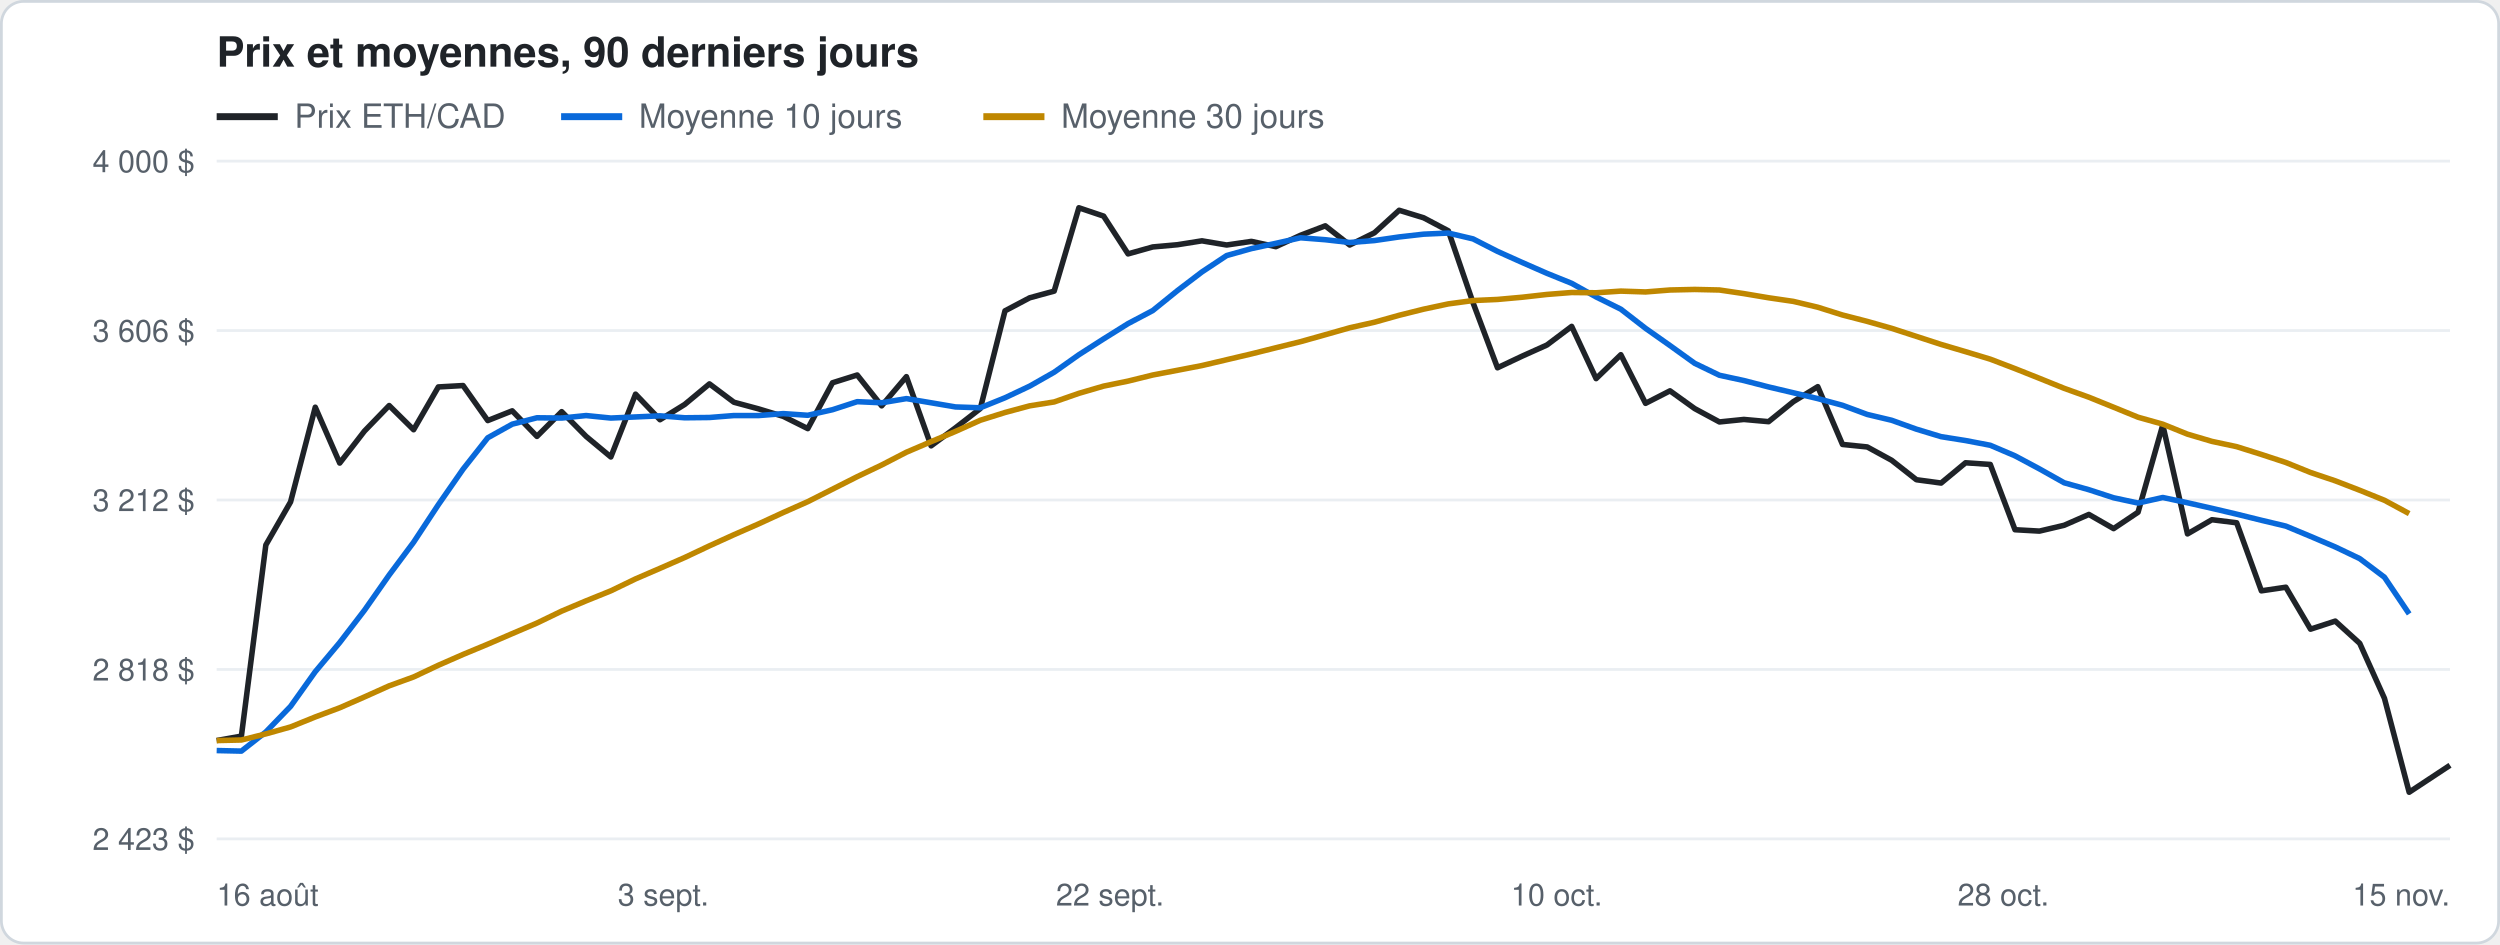
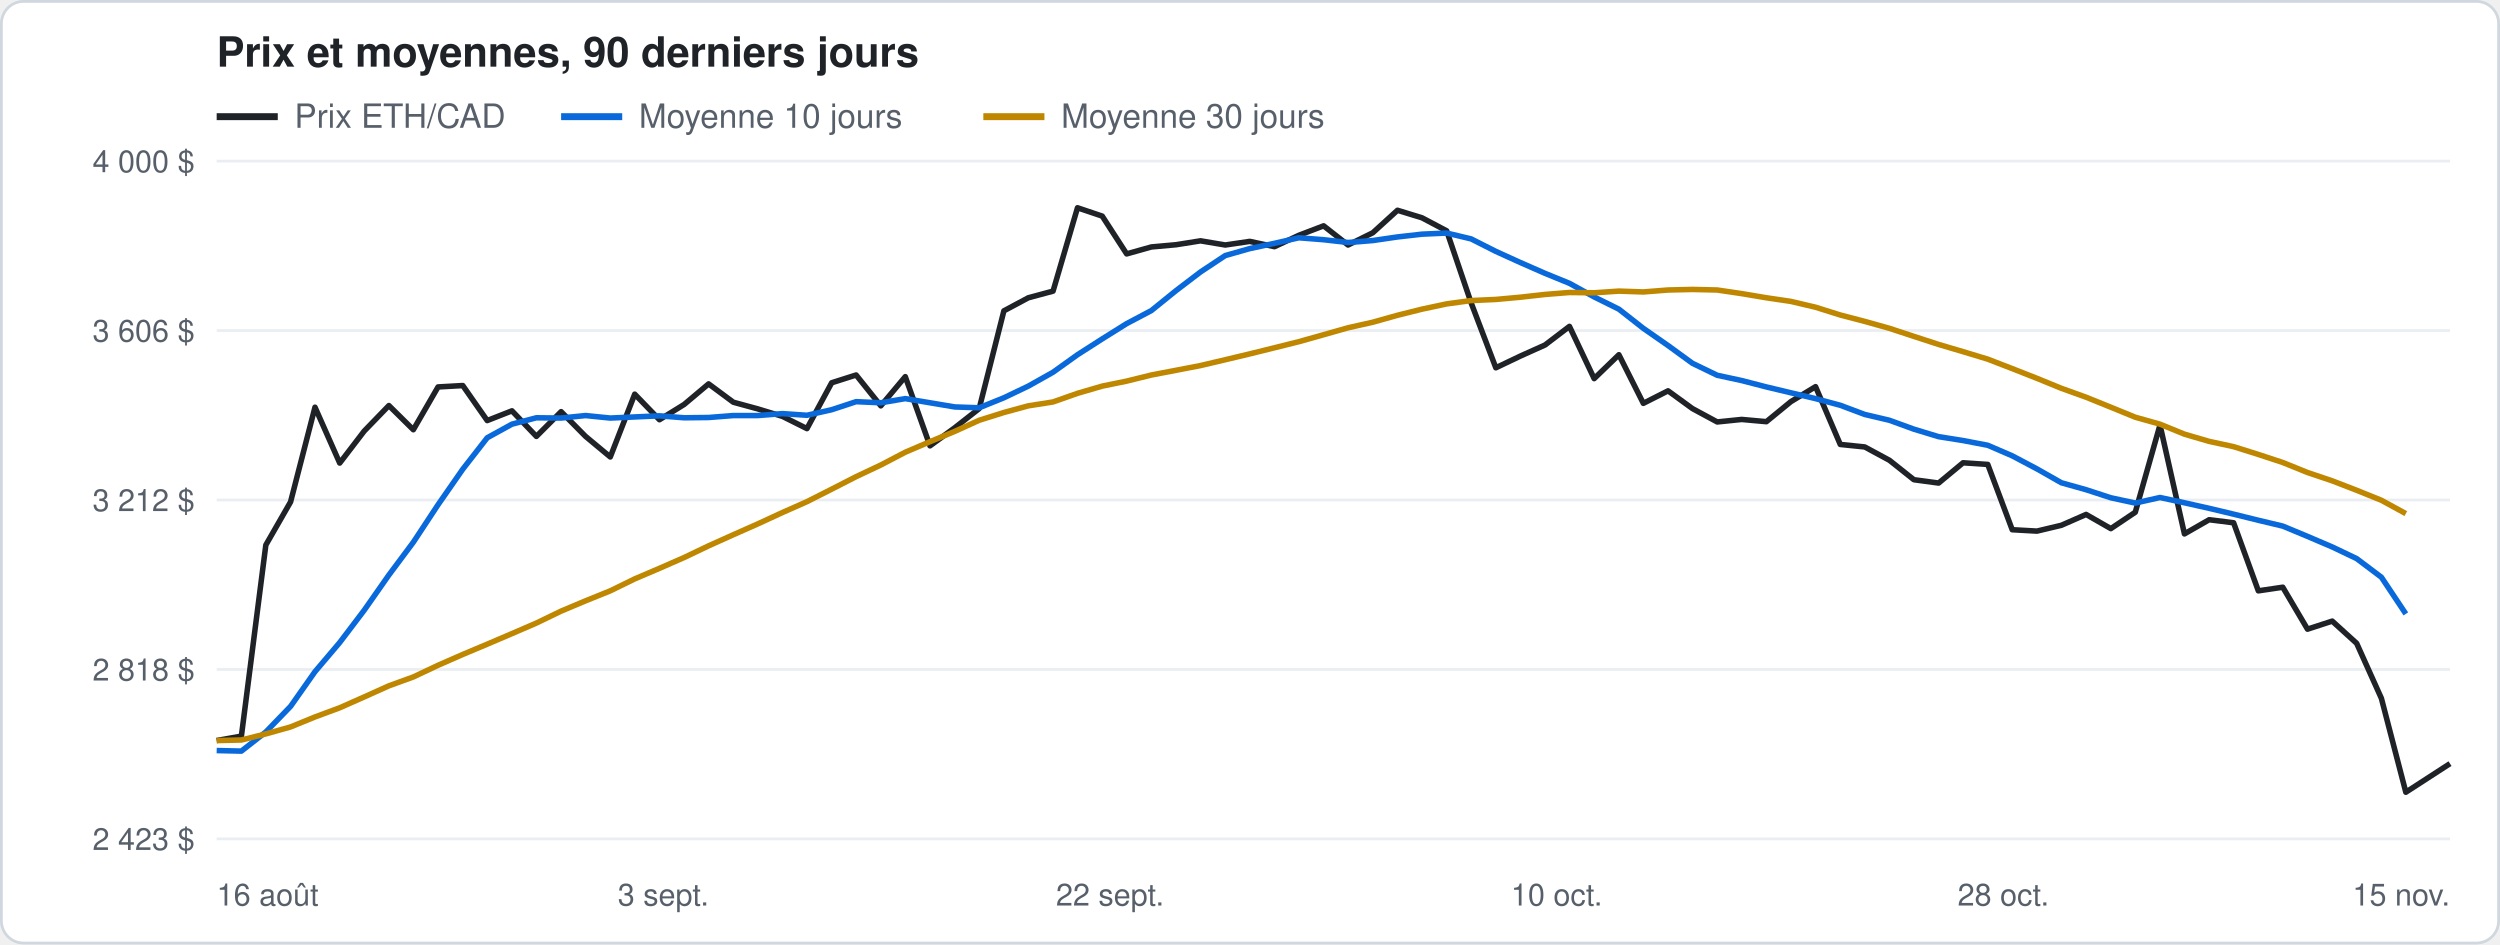
<svg xmlns="http://www.w3.org/2000/svg" width="900" height="340" viewBox="0 0 900 340" font-family="-apple-system, Segoe UI, Helvetica, Arial, sans-serif">
  <rect x="0.5" y="0.5" width="899" height="339" rx="8" fill="#ffffff" stroke="#d0d7de" />
  <text x="78" y="24" font-size="15" font-weight="600" fill="#1f2328">Prix et moyennes, 90 derniers jours</text>
  <line x1="78" y1="42" x2="100" y2="42" stroke="#1f2328" stroke-width="2.5" />
  <text x="106" y="46" font-size="12" fill="#57606a">Prix ETH/CAD</text>
  <line x1="202" y1="42" x2="224" y2="42" stroke="#0969da" stroke-width="2.5" />
  <text x="230" y="46" font-size="12" fill="#57606a">Moyenne 10 jours</text>
  <line x1="354" y1="42" x2="376" y2="42" stroke="#bf8700" stroke-width="2.5" />
  <text x="382" y="46" font-size="12" fill="#57606a">Moyenne 30 jours</text>
  <line x1="78" y1="302.0" x2="882" y2="302.0" stroke="#eaeef2" />
  <text x="70" y="306.0" font-size="11" fill="#57606a" text-anchor="end">2 423 $</text>
  <line x1="78" y1="241.0" x2="882" y2="241.0" stroke="#eaeef2" />
  <text x="70" y="245.0" font-size="11" fill="#57606a" text-anchor="end">2 818 $</text>
  <line x1="78" y1="180.0" x2="882" y2="180.0" stroke="#eaeef2" />
  <text x="70" y="184.0" font-size="11" fill="#57606a" text-anchor="end">3 212 $</text>
  <line x1="78" y1="119.0" x2="882" y2="119.0" stroke="#eaeef2" />
  <text x="70" y="123.0" font-size="11" fill="#57606a" text-anchor="end">3 606 $</text>
  <line x1="78" y1="58.0" x2="882" y2="58.0" stroke="#eaeef2" />
  <text x="70" y="62.0" font-size="11" fill="#57606a" text-anchor="end">4 000 $</text>
  <text x="78.0" y="326" font-size="11" fill="#57606a" text-anchor="start">16 août</text>
  <text x="238.8" y="326" font-size="11" fill="#57606a" text-anchor="middle">3 sept.</text>
  <text x="399.6" y="326" font-size="11" fill="#57606a" text-anchor="middle">22 sept.</text>
  <text x="560.4" y="326" font-size="11" fill="#57606a" text-anchor="middle">10 oct.</text>
  <text x="721.2" y="326" font-size="11" fill="#57606a" text-anchor="middle">28 oct.</text>
  <text x="882.0" y="326" font-size="11" fill="#57606a" text-anchor="end">15 nov.</text>
-   <polyline points="78.0,266.6 86.9,265.0 95.7,196.2 104.6,180.7 113.5,146.6 122.3,166.7 131.2,155.2 140.1,146.0 148.9,154.7 157.8,139.3 166.7,138.8 175.6,151.4 184.4,147.9 193.3,157.1 202.2,148.2 211.0,157.1 219.9,164.5 228.8,141.9 237.6,151.1 246.5,145.6 255.4,138.2 264.2,144.8 273.1,147.2 282.0,149.9 290.8,154.3 299.7,137.8 308.6,135.0 317.4,146.1 326.3,135.6 335.2,160.5 344.0,154.0 352.9,147.1 361.8,111.9 370.7,107.2 379.5,104.8 388.4,74.8 397.3,77.8 406.1,91.4 415.0,88.9 423.9,88.1 432.7,86.7 441.6,88.2 450.5,86.9 459.3,88.8 468.2,84.7 477.1,81.3 485.9,88.2 494.8,83.8 503.7,75.7 512.5,78.4 521.4,83.1 530.3,109.0 539.1,132.4 548.0,128.2 556.9,124.2 565.8,117.5 574.6,136.3 583.5,127.7 592.4,145.2 601.2,140.7 610.1,147.1 619.0,151.9 627.8,151.0 636.7,151.8 645.6,144.6 654.4,139.2 663.3,160.0 672.2,160.9 681.0,165.7 689.9,172.7 698.8,173.9 707.6,166.6 716.5,167.2 725.4,190.7 734.2,191.2 743.1,189.1 752.0,185.2 760.9,190.3 769.7,184.4 778.6,153.0 787.5,192.2 796.3,187.1 805.2,188.2 814.1,212.7 822.9,211.4 831.8,226.5 840.7,223.6 849.5,231.6 858.4,251.4 867.3,285.2 882.0,275.5" fill="none" stroke="#1f2328" stroke-width="2" stroke-linejoin="round" />
-   <polyline points="78.0,270.2 86.9,270.4 95.7,263.5 104.6,254.3 113.5,241.8 122.3,231.3 131.2,219.7 140.1,207.0 148.9,195.2 157.8,181.7 166.7,168.9 175.6,157.6 184.4,152.7 193.3,150.4 202.2,150.5 211.0,149.6 219.9,150.5 228.8,150.1 237.6,149.7 246.5,150.4 255.4,150.3 264.2,149.6 273.1,149.6 282.0,148.9 290.8,149.5 299.7,147.5 308.6,144.6 317.4,145.0 326.3,143.5 335.2,145.0 344.0,146.5 352.9,146.8 361.8,143.2 370.7,139.0 379.5,134.0 388.4,127.7 397.3,122.0 406.1,116.5 415.0,111.8 423.9,104.6 432.7,97.9 441.6,92.0 450.5,89.5 459.3,87.6 468.2,85.6 477.1,86.3 485.9,87.3 494.8,86.6 503.7,85.3 512.5,84.3 521.4,83.9 530.3,86.0 539.1,90.5 548.0,94.5 556.9,98.4 565.8,102.0 574.6,106.9 583.5,111.3 592.4,118.2 601.2,124.4 610.1,130.8 619.0,135.1 627.8,137.0 636.7,139.3 645.6,141.4 654.4,143.5 663.3,145.9 672.2,149.2 681.0,151.3 689.9,154.5 698.8,157.2 707.6,158.6 716.5,160.3 725.4,164.1 734.2,168.8 743.1,173.8 752.0,176.3 760.9,179.2 769.7,181.1 778.6,179.1 787.5,181.0 796.3,183.0 805.2,185.1 814.1,187.3 822.9,189.4 831.8,193.1 840.7,196.9 849.5,201.1 858.4,207.8 867.3,221.0" fill="none" stroke="#0969da" stroke-width="2" stroke-linejoin="round" />
-   <polyline points="78.0,266.6 86.9,266.4 95.7,264.2 104.6,261.7 113.5,258.1 122.3,254.8 131.2,250.9 140.1,246.9 148.9,243.7 157.8,239.5 166.7,235.6 175.6,231.9 184.4,228.1 193.3,224.3 202.2,220.0 211.0,216.3 219.9,212.7 228.8,208.4 237.6,204.6 246.5,200.7 255.4,196.5 264.2,192.5 273.1,188.6 282.0,184.5 290.8,180.6 299.7,176.1 308.6,171.6 317.4,167.4 326.3,162.8 335.2,159.0 344.0,155.3 352.9,151.3 361.8,148.5 370.7,146.1 379.5,144.7 388.4,141.6 397.3,139.0 406.1,137.2 415.0,135.0 423.9,133.3 432.7,131.6 441.6,129.5 450.5,127.4 459.3,125.2 468.2,123.0 477.1,120.5 485.9,118.0 494.8,116.0 503.7,113.5 512.5,111.3 521.4,109.4 530.3,108.2 539.1,107.8 548.0,107.0 556.9,106.0 565.8,105.3 574.6,105.4 583.5,104.8 592.4,105.1 601.2,104.4 610.1,104.2 619.0,104.4 627.8,105.7 636.7,107.2 645.6,108.5 654.4,110.6 663.3,113.4 672.2,115.7 681.0,118.2 689.9,121.1 698.8,124.0 707.6,126.6 716.5,129.3 725.4,132.7 734.2,136.2 743.1,139.8 752.0,143.0 760.9,146.6 769.7,150.2 778.6,152.7 787.5,156.3 796.3,158.9 805.2,160.8 814.1,163.6 822.9,166.5 831.8,170.1 840.7,173.1 849.5,176.5 858.4,180.1 867.3,184.9" fill="none" stroke="#bf8700" stroke-width="2" stroke-linejoin="round" />
+   <polyline points="78.0,266.6 86.9,265.0 95.7,196.2 104.6,180.7 113.4,146.6 122.3,166.7 131.1,155.2 140.0,146.0 148.8,154.7 157.7,139.3 166.6,138.8 175.4,151.4 184.3,147.9 193.1,157.1 202.0,148.2 210.8,157.1 219.7,164.5 228.5,141.9 237.4,151.1 246.3,145.6 255.1,138.2 264.0,144.8 272.8,147.2 281.7,149.9 290.5,154.3 299.4,137.8 308.2,135.0 317.1,146.1 325.9,135.6 334.8,160.5 343.7,154.0 352.5,147.1 361.4,111.9 370.2,107.2 379.1,104.8 387.9,74.8 396.8,77.8 405.6,91.4 414.5,88.9 423.4,88.1 432.2,86.7 441.1,88.2 449.9,86.9 458.8,88.8 467.6,84.7 476.5,81.3 485.3,88.2 494.2,83.8 503.1,75.7 511.9,78.4 520.8,83.1 529.6,109.0 538.5,132.4 547.3,128.2 556.2,124.2 565.0,117.5 573.9,136.3 582.8,127.7 591.6,145.2 600.5,140.7 609.3,147.1 618.2,151.9 627.0,151.0 635.9,151.8 644.7,144.6 653.6,139.2 662.5,160.0 671.3,160.9 680.2,165.7 689.0,172.7 697.9,173.9 706.7,166.6 715.6,167.2 724.4,190.7 733.3,191.2 742.1,189.1 751.0,185.2 759.9,190.3 768.7,184.4 777.6,153.0 786.4,192.2 795.3,187.1 804.1,188.2 813.0,212.7 821.8,211.4 830.7,226.5 839.6,223.6 848.4,231.6 857.3,251.4 866.1,285.2 882.0,274.9" fill="none" stroke="#1f2328" stroke-width="2" stroke-linejoin="round" />
+   <polyline points="78.0,270.2 86.9,270.4 95.7,263.5 104.6,254.3 113.4,241.8 122.3,231.3 131.1,219.7 140.0,207.0 148.8,195.2 157.7,181.7 166.6,168.9 175.4,157.6 184.3,152.7 193.1,150.4 202.0,150.5 210.8,149.6 219.7,150.5 228.5,150.1 237.4,149.7 246.3,150.4 255.1,150.3 264.0,149.6 272.8,149.6 281.7,148.9 290.5,149.5 299.4,147.5 308.2,144.6 317.1,145.0 325.9,143.5 334.8,145.0 343.7,146.5 352.5,146.8 361.4,143.2 370.2,139.0 379.1,134.0 387.9,127.7 396.8,122.0 405.6,116.5 414.5,111.8 423.4,104.6 432.2,97.9 441.1,92.0 449.9,89.5 458.8,87.6 467.6,85.6 476.5,86.3 485.3,87.3 494.2,86.6 503.1,85.3 511.9,84.3 520.8,83.9 529.6,86.0 538.5,90.5 547.3,94.5 556.2,98.4 565.0,102.0 573.9,106.9 582.8,111.3 591.6,118.2 600.5,124.4 609.3,130.8 618.2,135.1 627.0,137.0 635.9,139.3 644.7,141.4 653.6,143.5 662.5,145.9 671.3,149.2 680.2,151.3 689.0,154.5 697.9,157.2 706.7,158.6 715.6,160.3 724.4,164.1 733.3,168.8 742.1,173.8 751.0,176.3 759.9,179.2 768.7,181.1 777.6,179.1 786.4,181.0 795.3,183.0 804.1,185.1 813.0,187.3 821.8,189.4 830.7,193.1 839.6,196.9 848.4,201.1 857.3,207.8 866.1,221.0" fill="none" stroke="#0969da" stroke-width="2" stroke-linejoin="round" />
+   <polyline points="78.0,266.6 86.9,266.4 95.7,264.2 104.6,261.7 113.4,258.1 122.3,254.8 131.1,250.9 140.0,246.9 148.8,243.7 157.7,239.5 166.6,235.6 175.4,231.9 184.3,228.1 193.1,224.3 202.0,220.0 210.8,216.3 219.7,212.7 228.5,208.4 237.4,204.6 246.3,200.7 255.1,196.5 264.0,192.5 272.8,188.6 281.7,184.5 290.5,180.6 299.4,176.1 308.2,171.6 317.1,167.4 325.9,162.8 334.8,159.0 343.7,155.3 352.5,151.3 361.4,148.5 370.2,146.1 379.1,144.7 387.9,141.6 396.8,139.0 405.6,137.2 414.5,135.0 423.4,133.3 432.2,131.6 441.1,129.5 449.9,127.4 458.8,125.2 467.6,123.0 476.5,120.5 485.3,118.0 494.2,116.0 503.1,113.5 511.9,111.3 520.8,109.4 529.6,108.2 538.5,107.8 547.3,107.0 556.2,106.0 565.0,105.3 573.9,105.4 582.8,104.8 591.6,105.1 600.5,104.4 609.3,104.2 618.2,104.4 627.0,105.7 635.9,107.2 644.7,108.5 653.6,110.6 662.5,113.4 671.3,115.7 680.2,118.2 689.0,121.1 697.9,124.0 706.7,126.6 715.6,129.3 724.4,132.7 733.3,136.2 742.1,139.8 751.0,143.0 759.9,146.6 768.7,150.2 777.6,152.7 786.4,156.3 795.3,158.9 804.1,160.8 813.0,163.6 821.8,166.5 830.7,170.1 839.6,173.1 848.4,176.5 857.3,180.1 866.1,184.9" fill="none" stroke="#bf8700" stroke-width="2" stroke-linejoin="round" />
</svg>
